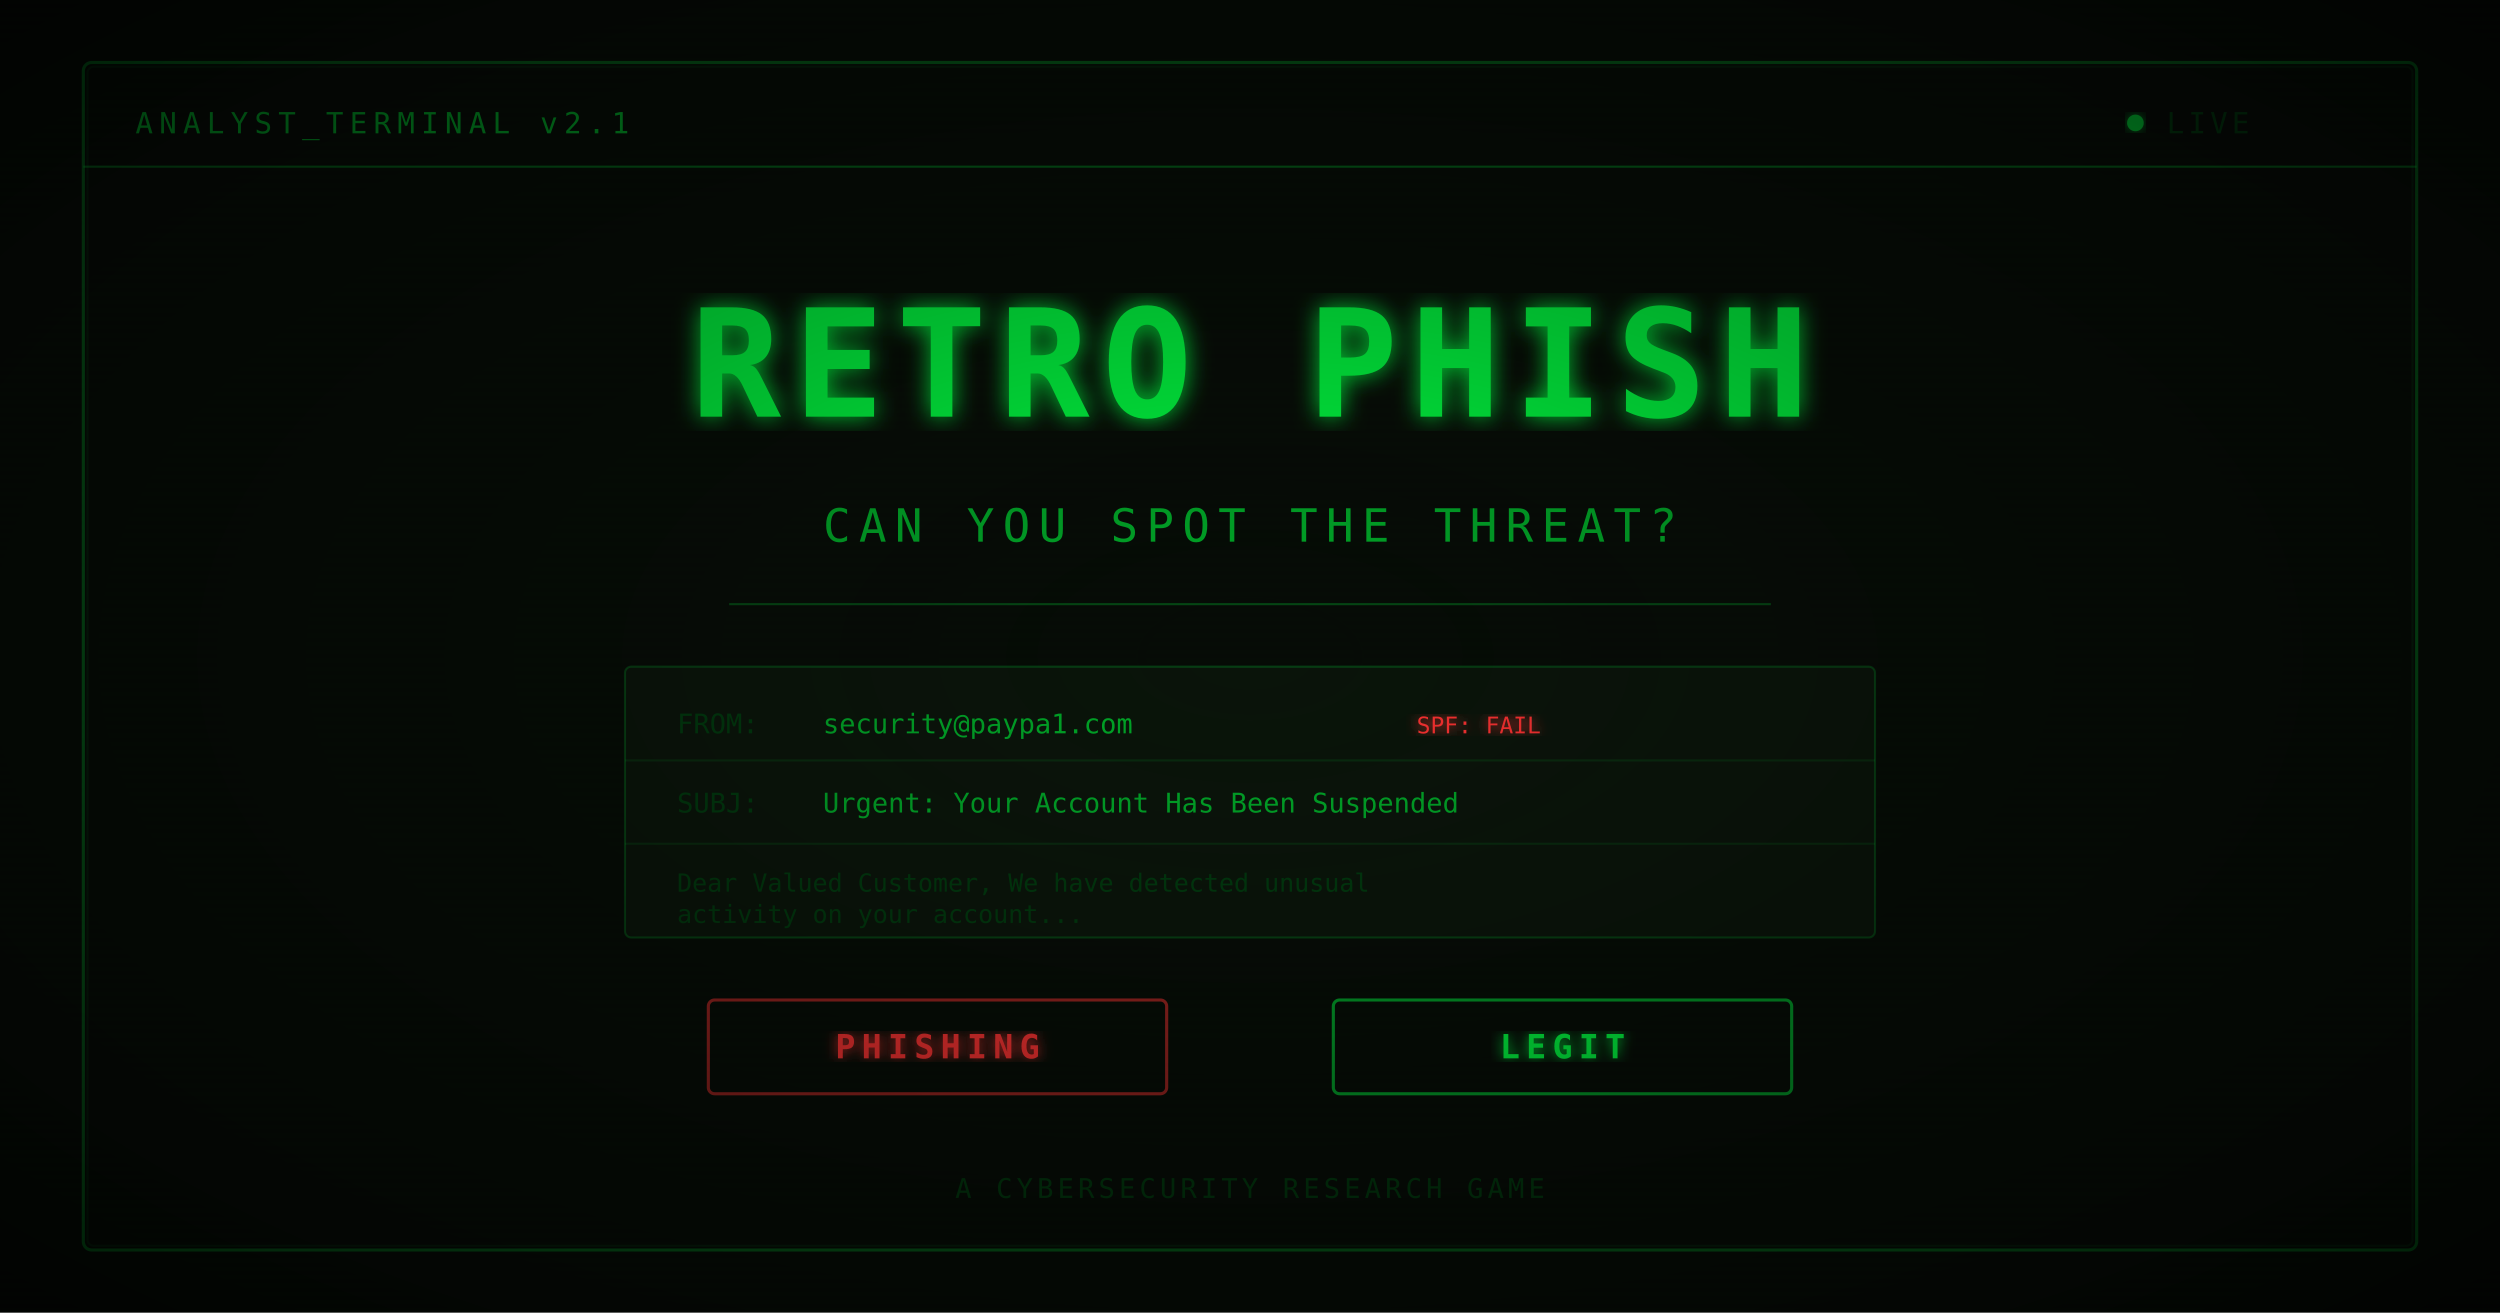
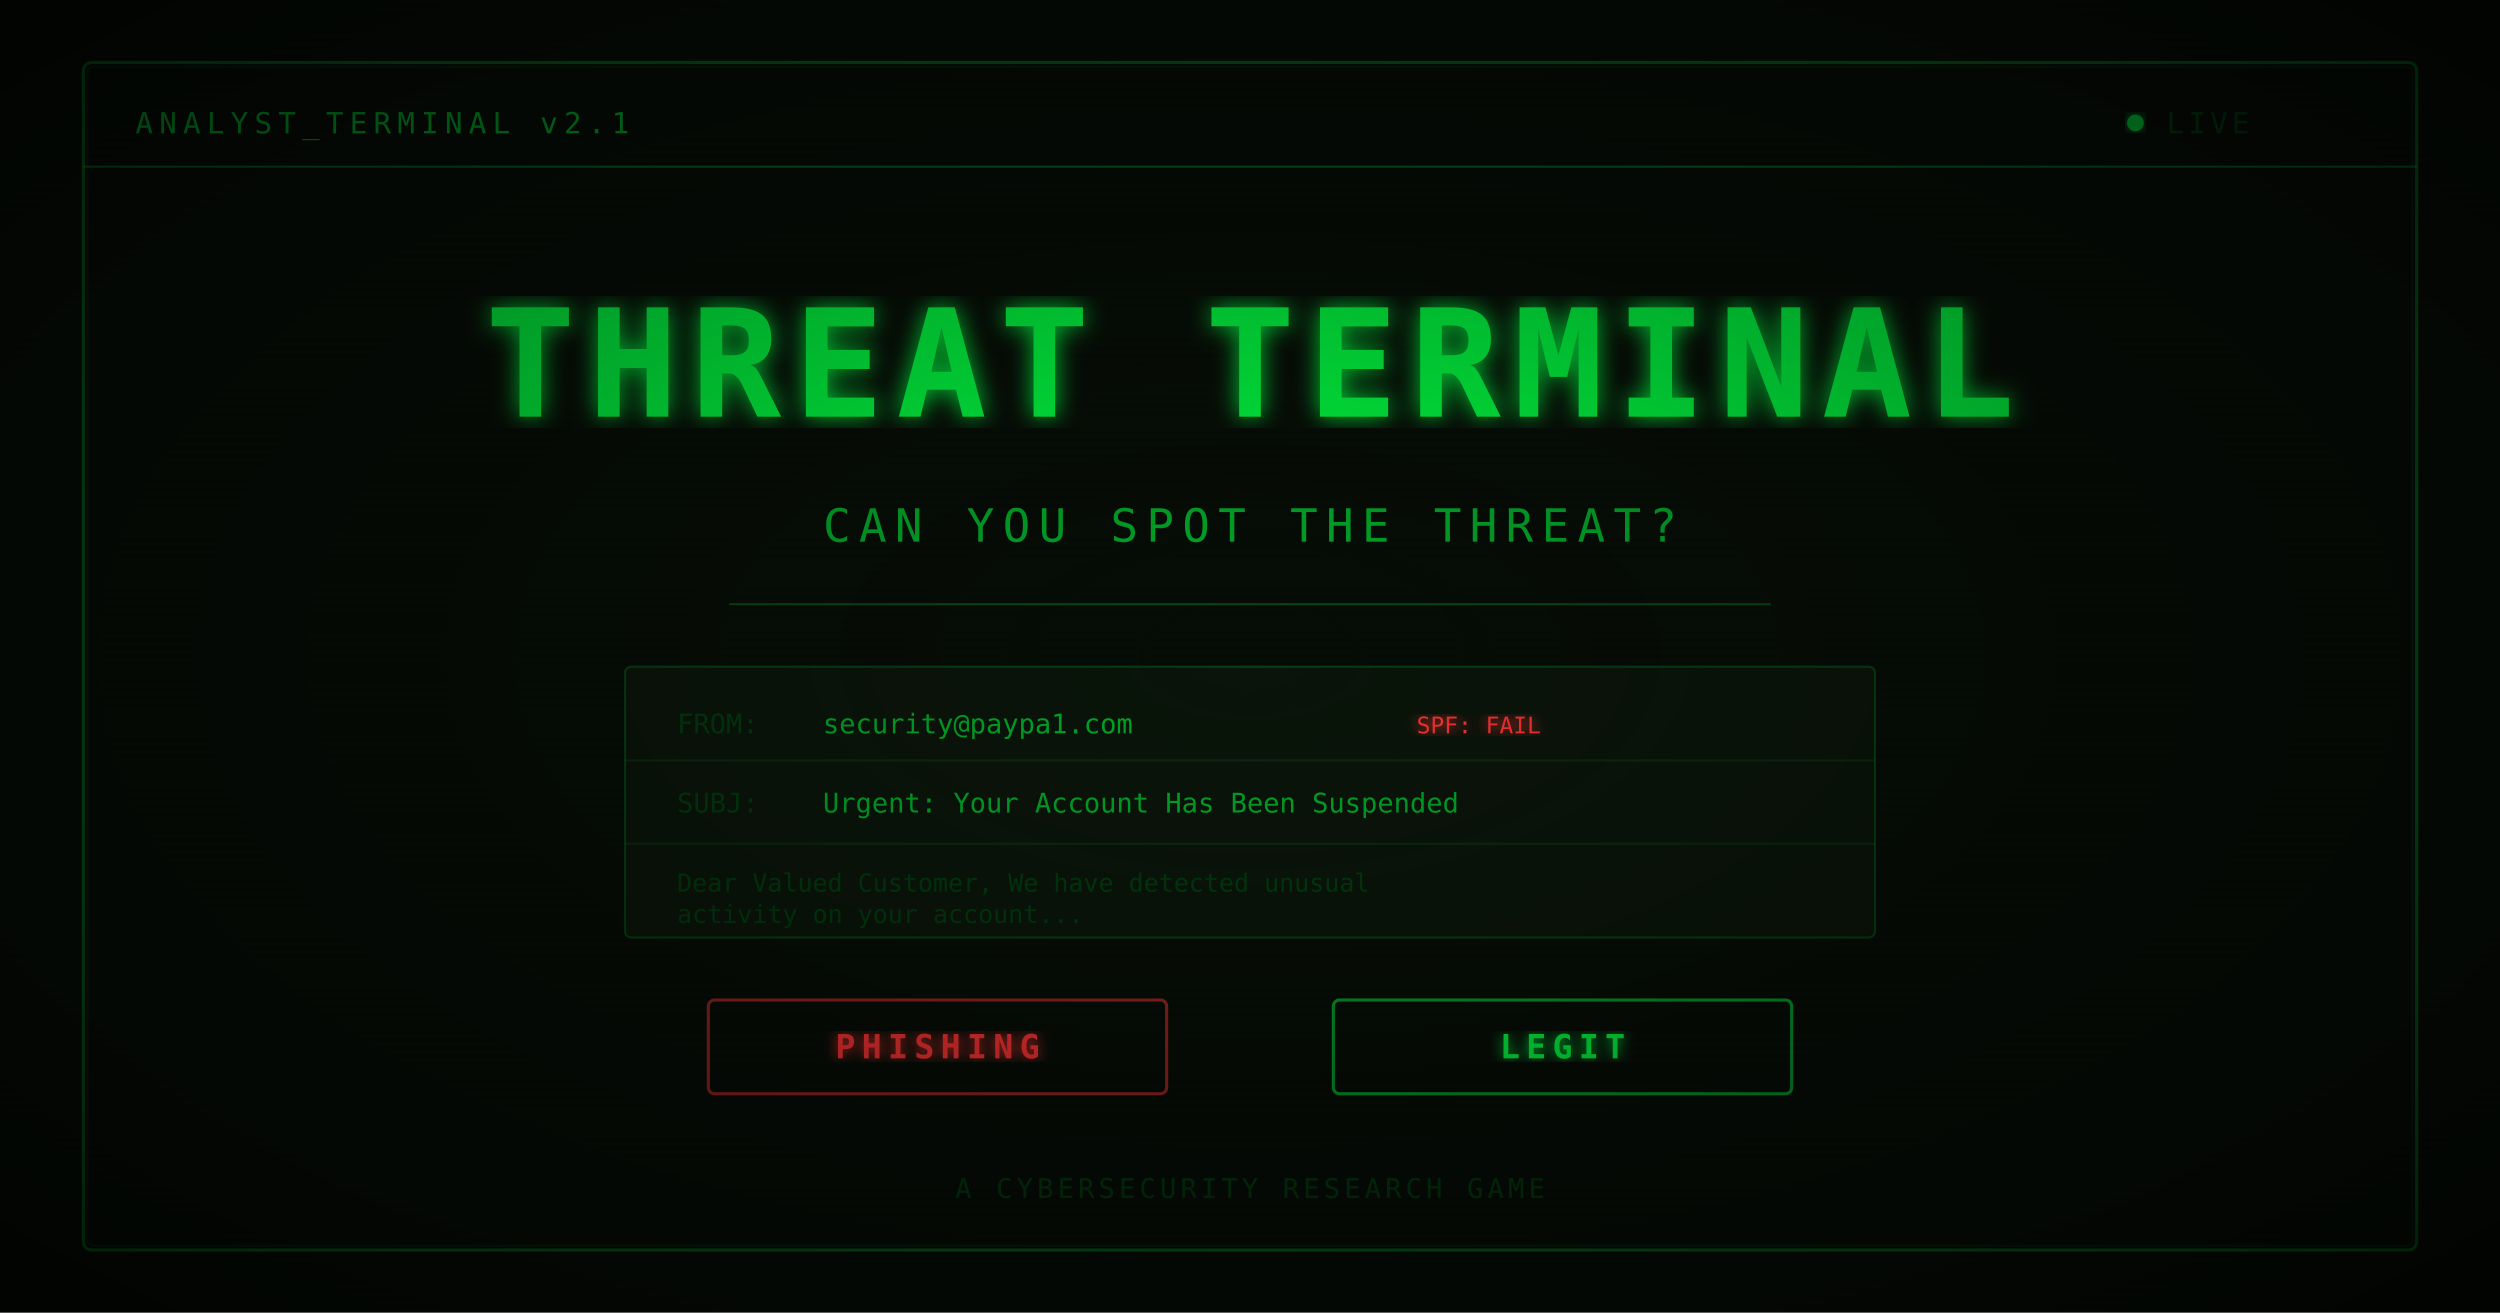
<svg xmlns="http://www.w3.org/2000/svg" width="1200" height="630" viewBox="0 0 1200 630">
  <defs>
    <radialGradient id="vignette" cx="50%" cy="50%" r="70%">
      <stop offset="0%" stop-color="#060c06" stop-opacity="0" />
      <stop offset="100%" stop-color="#000000" stop-opacity="0.7" />
    </radialGradient>
    <filter id="glow">
      <feGaussianBlur stdDeviation="3" result="blur" />
      <feMerge>
        <feMergeNode in="blur" />
        <feMergeNode in="SourceGraphic" />
      </feMerge>
    </filter>
    <filter id="glow-strong">
      <feGaussianBlur stdDeviation="6" result="blur" />
      <feMerge>
        <feMergeNode in="blur" />
        <feMergeNode in="SourceGraphic" />
      </feMerge>
    </filter>
    <pattern id="scanlines" patternUnits="userSpaceOnUse" width="4" height="4">
      <rect width="4" height="2" fill="transparent" />
      <rect y="2" width="4" height="2" fill="rgba(0,0,0,0.08)" />
    </pattern>
  </defs>
  <rect width="1200" height="630" fill="#060c06" />
  <rect width="1200" height="630" fill="url(#scanlines)" />
  <rect x="40" y="30" width="1120" height="570" rx="4" fill="none" stroke="#00ff41" stroke-opacity="0.35" stroke-width="1.5" />
  <rect x="42" y="32" width="1116" height="566" rx="3" fill="none" stroke="#00ff41" stroke-opacity="0.08" stroke-width="1" />
  <line x1="40" y1="80" x2="1160" y2="80" stroke="#00ff41" stroke-opacity="0.35" stroke-width="1" />
  <text x="65" y="64" font-family="monospace" font-size="14" fill="#00aa28" letter-spacing="3">ANALYST_TERMINAL v2.1</text>
  <text x="1040" y="64" font-family="monospace" font-size="14" fill="#003a0e" letter-spacing="2">LIVE</text>
  <circle cx="1025" cy="59" r="4" fill="#00ff41" opacity="0.8" filter="url(#glow)" />
-   <text x="600" y="200" font-family="monospace" font-size="72" font-weight="900" fill="#00ff41" text-anchor="middle" filter="url(#glow-strong)" letter-spacing="6">RETRO PHISH</text>
+   <text x="600" y="200" font-family="monospace" font-size="72" font-weight="900" fill="#00ff41" text-anchor="middle" filter="url(#glow-strong)" letter-spacing="6">THREAT TERMINAL</text>
  <text x="600" y="260" font-family="monospace" font-size="22" fill="#00aa28" text-anchor="middle" letter-spacing="4">CAN YOU SPOT THE THREAT?</text>
  <line x1="350" y1="290" x2="850" y2="290" stroke="#00ff41" stroke-opacity="0.25" stroke-width="1" />
  <rect x="300" y="320" width="600" height="130" rx="3" fill="#0a140a" stroke="#00ff41" stroke-opacity="0.2" stroke-width="1" />
  <text x="325" y="352" font-family="monospace" font-size="13" fill="#003a0e">FROM:</text>
  <text x="395" y="352" font-family="monospace" font-size="13" fill="#00aa28">security@paypa1.com</text>
  <text x="680" y="352" font-family="monospace" font-size="11" fill="#ff3333" filter="url(#glow)">SPF: FAIL</text>
  <line x1="300" y1="365" x2="900" y2="365" stroke="#00ff41" stroke-opacity="0.1" stroke-width="1" />
  <text x="325" y="390" font-family="monospace" font-size="13" fill="#003a0e">SUBJ:</text>
  <text x="395" y="390" font-family="monospace" font-size="13" fill="#00aa28">Urgent: Your Account Has Been Suspended</text>
  <line x1="300" y1="405" x2="900" y2="405" stroke="#00ff41" stroke-opacity="0.1" stroke-width="1" />
  <text x="325" y="428" font-family="monospace" font-size="12" fill="#003a0e">Dear Valued Customer, We have detected unusual</text>
  <text x="325" y="443" font-family="monospace" font-size="12" fill="#003a0e">activity on your account...</text>
  <rect x="340" y="480" width="220" height="45" rx="3" fill="none" stroke="#ff3333" stroke-opacity="0.6" stroke-width="1.5" />
  <text x="450" y="508" font-family="monospace" font-size="16" font-weight="bold" fill="#ff3333" text-anchor="middle" filter="url(#glow)" letter-spacing="3">PHISHING</text>
  <rect x="640" y="480" width="220" height="45" rx="3" fill="none" stroke="#00ff41" stroke-opacity="0.6" stroke-width="1.5" />
  <text x="750" y="508" font-family="monospace" font-size="16" font-weight="bold" fill="#00ff41" text-anchor="middle" filter="url(#glow)" letter-spacing="3">LEGIT</text>
  <text x="600" y="575" font-family="monospace" font-size="13" fill="#003a0e" text-anchor="middle" letter-spacing="2">A CYBERSECURITY RESEARCH GAME</text>
  <rect width="1200" height="630" fill="url(#vignette)" />
</svg>
